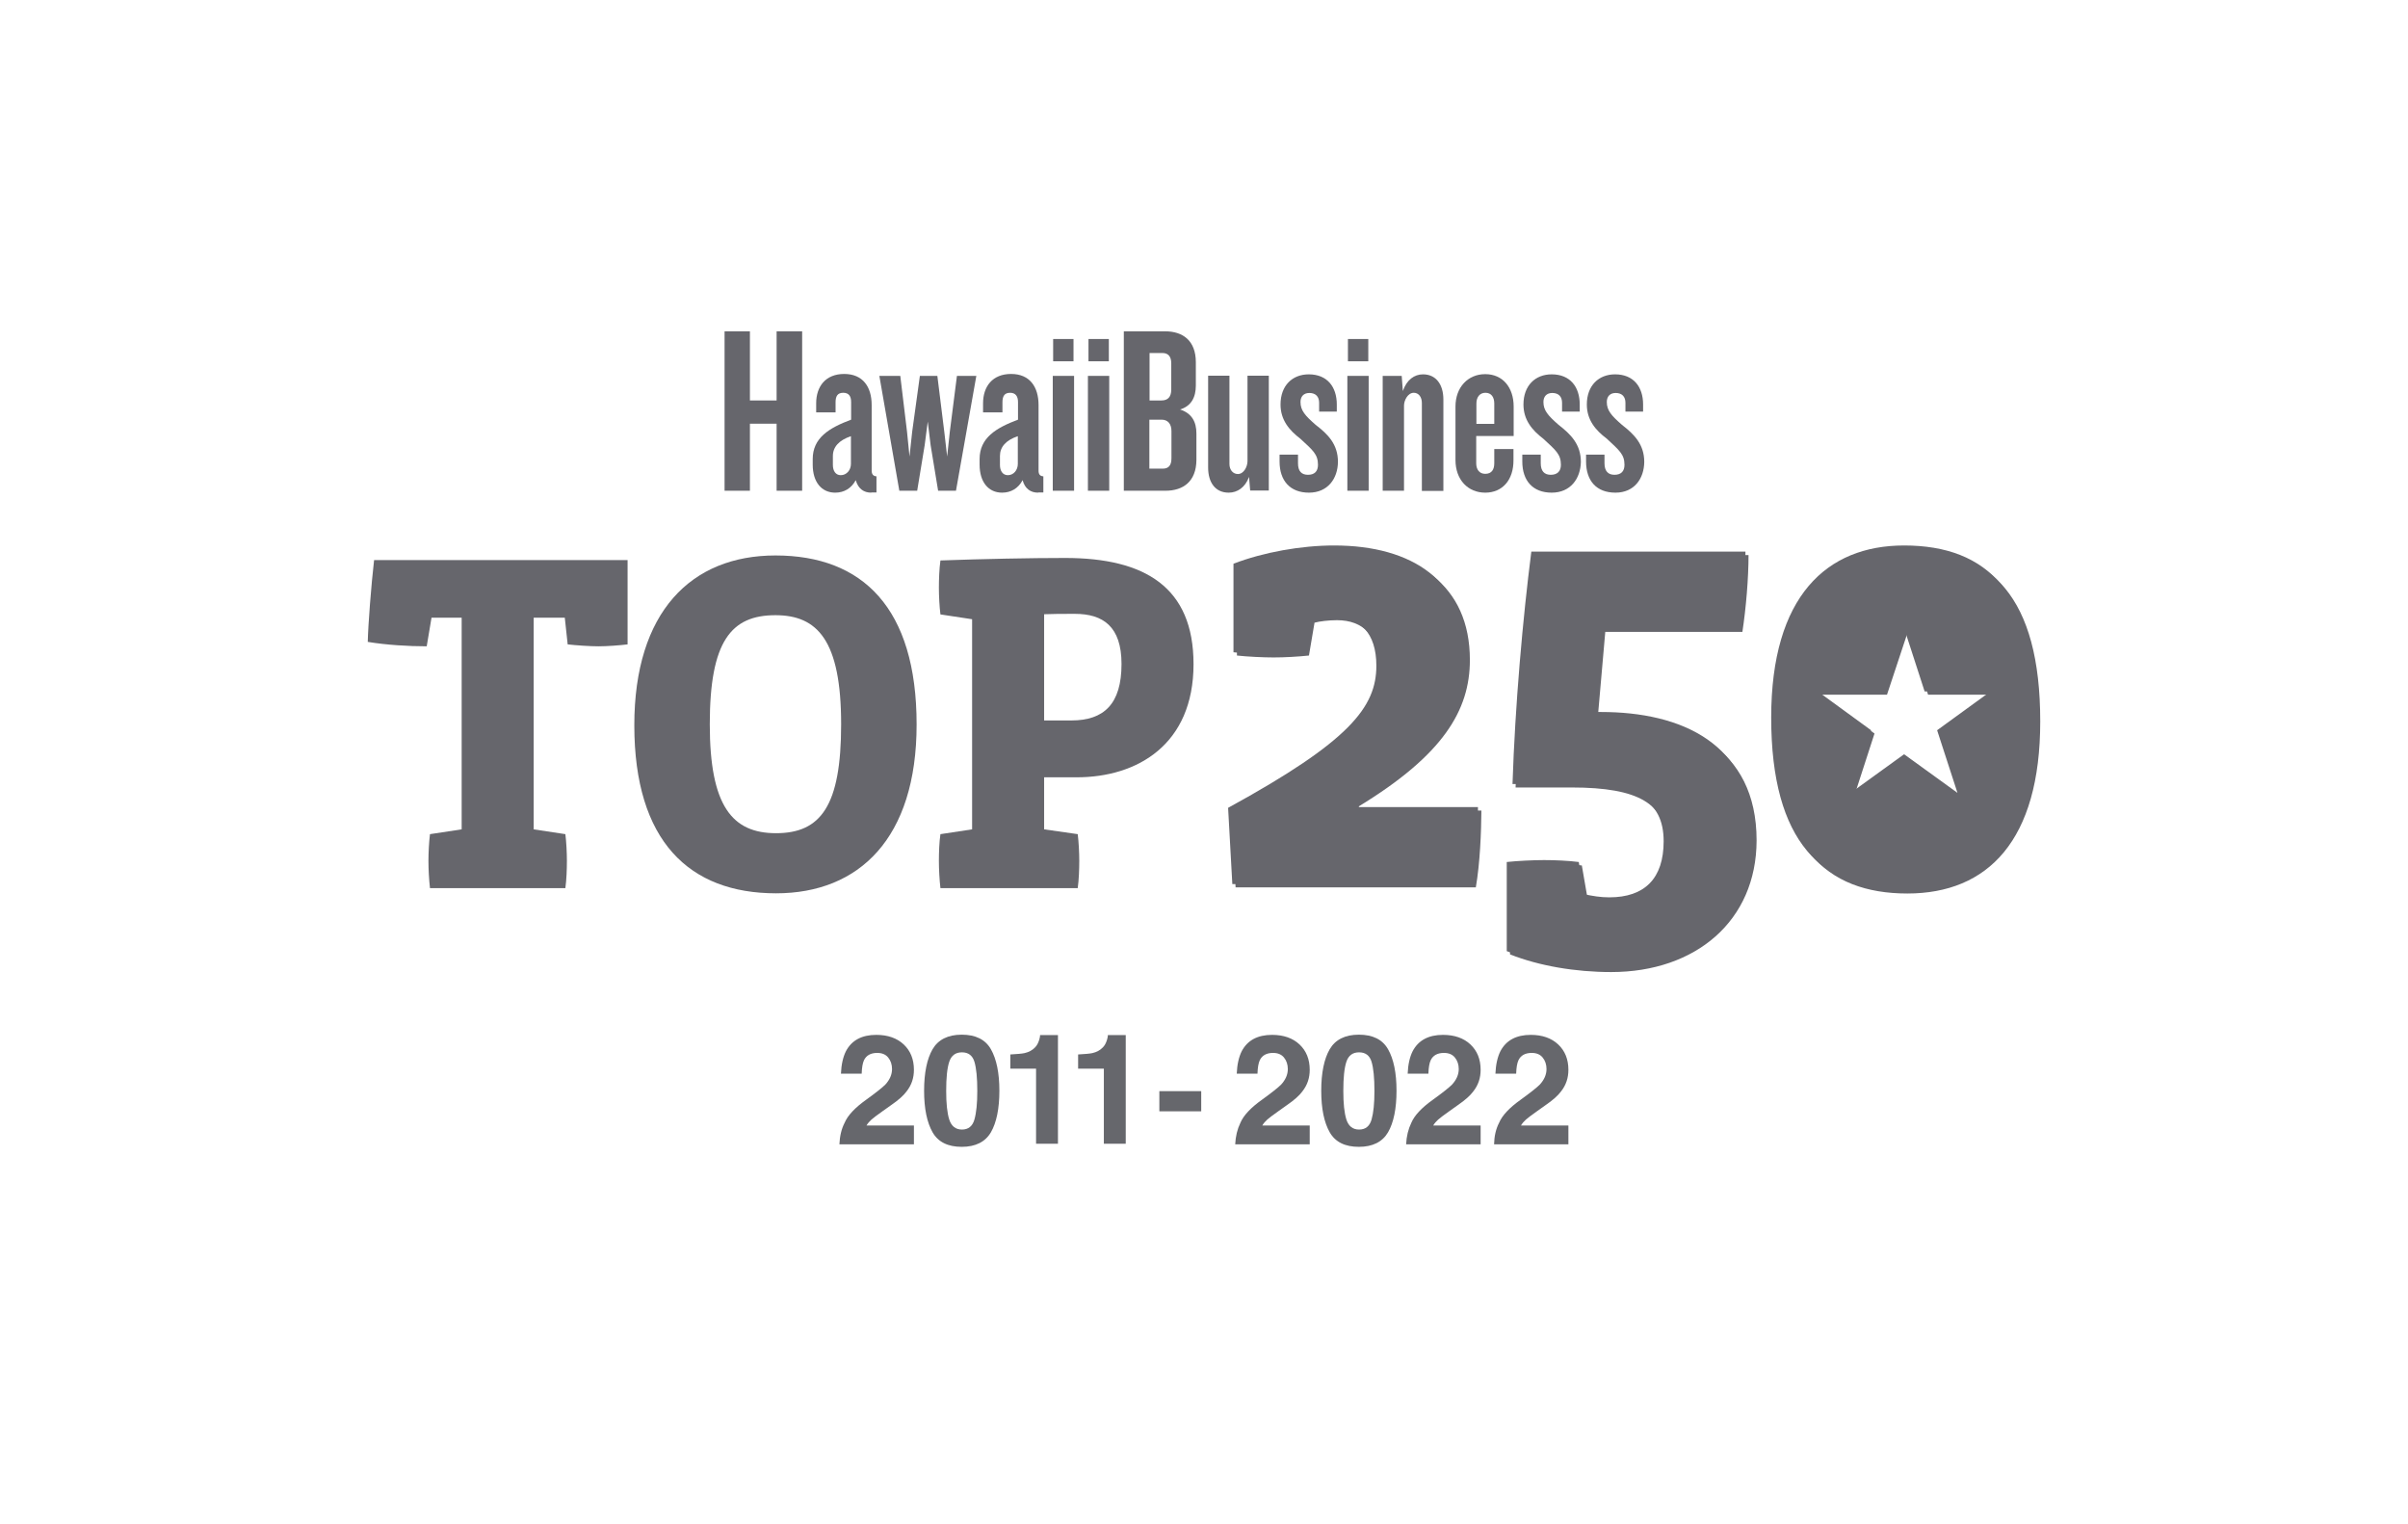
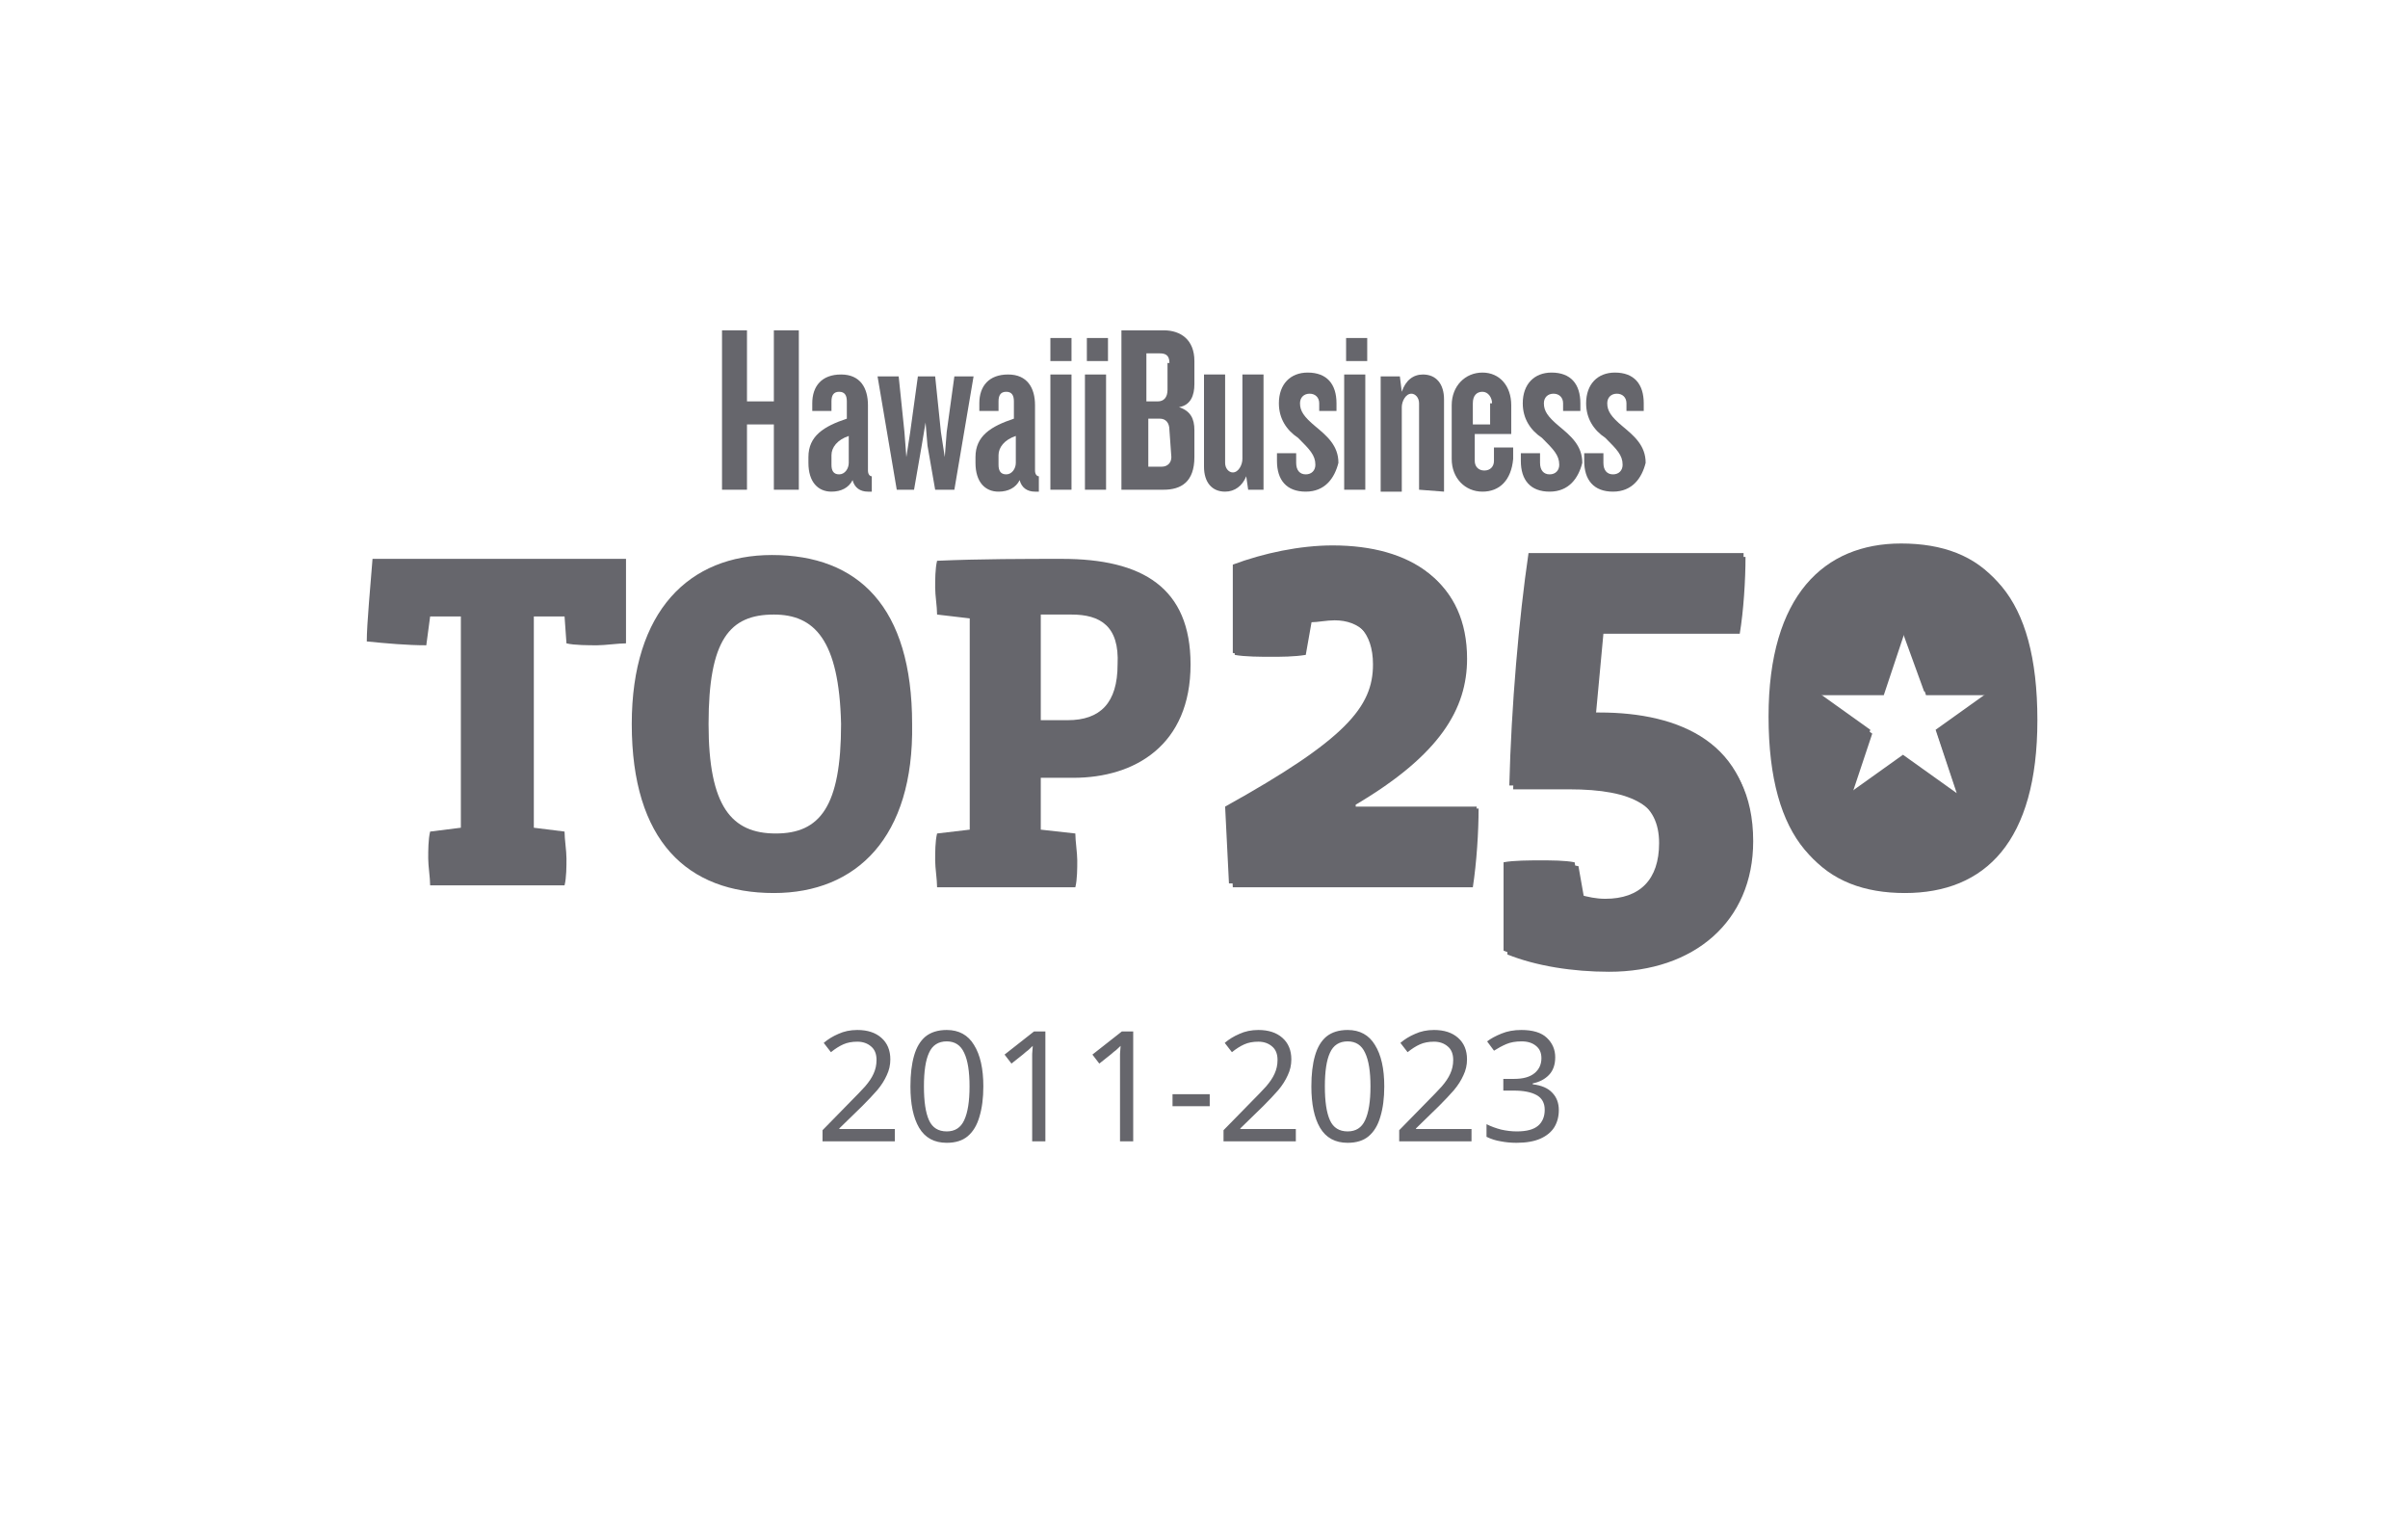
- <svg xmlns="http://www.w3.org/2000/svg" version="1.1" id="Layer_1" x="0px" y="0px" viewBox="0 0 125.39 79.3" style="enable-background:new 0 0 125.39 79.3;" xml:space="preserve">
+ <svg xmlns="http://www.w3.org/2000/svg" version="1.1" id="Layer_1" x="0px" y="0px" viewBox="0 0 125.4 79.3" style="enable-background:new 0 0 125.4 79.3;" xml:space="preserve">
  <style type="text/css">
	.st0{fill:#66666C;}
- 	.st1{fill:#8A221D;}
- 	.st2{fill:#AEAFB1;}
- 	.st3{fill:#66676C;}
+ 	.st1{font-family:'Avenir-Black';}
+ 	.st2{font-size:8px;}
</style>
  <g>
    <g>
-       <path class="st0" d="M76.85,46.2H64.34l-0.22-3.97c6.32-3.46,7.72-5.24,7.72-7.4c0-1.72-0.86-2.54-2.22-2.54    c-0.44,0-0.92,0.06-1.17,0.13l-0.29,1.71c-0.57,0.06-1.27,0.1-1.84,0.1c-0.54,0-1.37-0.04-1.91-0.1v-4.6    c1.55-0.6,3.52-0.95,5.24-0.95c4.1,0,6.89,1.87,6.89,5.78c0,2.63-1.4,4.95-5.78,7.62v0.22h6.38    C77.13,43.34,77.07,44.93,76.85,46.2L76.85,46.2z" />
-       <path class="st0" d="M83.9,50.61c-1.87,0-3.75-0.32-5.27-0.92v-4.63c0.54-0.06,1.39-0.1,1.93-0.1c0.57,0,1.27,0.03,1.81,0.1    l0.29,1.68c0.44,0.09,0.83,0.16,1.3,0.16c1.84,0,2.83-0.98,2.83-2.92c0-2.13-1.46-2.98-4.95-2.98h-2.92    c0.13-4.07,0.54-8.67,0.99-12.1h11.14c0,1.21-0.13,2.76-0.32,4h-7.14l-0.38,4.35h0.32c4.16,0,7.94,1.62,7.94,6.51    C91.46,47.95,88.29,50.61,83.9,50.61L83.9,50.61z" />
-       <path class="st0" d="M98.26,36.17h-3.43l2.78,2.02l-1.06,3.27l2.78-2.02l2.78,2.02l-1.06-3.27l2.78-2.02h-3.43l-1.06-3.26    L98.26,36.17L98.26,36.17z M99.32,46.52c-4.25,0-6.92-2.48-6.92-8.99c0-6.32,2.89-8.96,6.92-8.96c4.35,0,6.92,2.51,6.92,8.99    C106.24,43.76,103.51,46.52,99.32,46.52L99.32,46.52z" />
-       <path class="st0" d="M32.68,33.55c-0.41,0.05-1.06,0.1-1.52,0.1c-0.43,0-1.17-0.05-1.6-0.1l-0.15-1.39h-1.62v11.02l1.65,0.25    c0.05,0.4,0.08,0.96,0.08,1.39c0,0.43-0.02,0.99-0.08,1.42h-7.05c-0.05-0.43-0.08-0.99-0.08-1.42c0-0.43,0.03-0.99,0.08-1.39    l1.65-0.25V32.16h-1.57l-0.25,1.49c-0.96,0-2.1-0.07-3.07-0.23c0.02-0.89,0.18-2.96,0.33-4.26h13.2V33.55L32.68,33.55z" />
-       <path class="st0" d="M40.38,32.03c-2.3,0-3.42,1.34-3.42,5.68c0,4.26,1.17,5.67,3.45,5.67c2.33,0,3.39-1.42,3.39-5.67    C43.8,33.33,42.56,32.03,40.38,32.03L40.38,32.03z M40.41,46.51c-4.51,0-7.38-2.71-7.38-8.75c0-5.9,2.96-8.84,7.35-8.84    c4.54,0,7.35,2.74,7.35,8.8C47.73,43.64,44.74,46.51,40.41,46.51L40.41,46.51z" />
-       <path class="st0" d="M55.97,31.96c-0.63,0-1.17,0-1.6,0.02v5.53h1.42c1.7,0,2.61-0.86,2.61-2.94    C58.4,32.62,57.44,31.96,55.97,31.96L55.97,31.96z M56.07,40.47h-1.7v2.71l1.75,0.25c0.05,0.4,0.08,0.96,0.08,1.39    c0,0.43-0.02,0.99-0.08,1.42h-7.15c-0.05-0.43-0.08-0.99-0.08-1.42c0-0.43,0.02-0.99,0.08-1.39l1.65-0.25V32.24l-1.65-0.25    c-0.05-0.4-0.08-0.96-0.08-1.39c0-0.43,0.02-0.99,0.08-1.42c2.23-0.08,4.71-0.13,6.49-0.13c4.16,0,6.69,1.52,6.69,5.53    C62.15,38.75,59.24,40.47,56.07,40.47L56.07,40.47z" />
-       <path class="st0" d="M76.68,46.03H64.17l-0.22-3.97c6.32-3.46,7.72-5.24,7.72-7.4c0-1.71-0.86-2.54-2.22-2.54    c-0.44,0-0.92,0.06-1.18,0.13l-0.29,1.71c-0.57,0.06-1.27,0.1-1.84,0.1c-0.54,0-1.36-0.03-1.91-0.1v-4.61    c1.56-0.6,3.53-0.95,5.24-0.95c4.1,0,6.89,1.88,6.89,5.78c0,2.63-1.4,4.96-5.78,7.62v0.22h6.38    C76.97,43.17,76.9,44.76,76.68,46.03L76.68,46.03z" />
-       <path class="st0" d="M83.73,50.44c-1.87,0-3.75-0.32-5.27-0.92v-4.64c0.54-0.06,1.4-0.1,1.94-0.1c0.57,0,1.27,0.03,1.81,0.1    l0.29,1.68c0.44,0.09,0.83,0.16,1.3,0.16c1.84,0,2.83-0.98,2.83-2.92c0-2.13-1.46-2.98-4.95-2.98h-2.92    c0.13-4.07,0.54-8.67,0.98-12.1h11.15c0,1.21-0.13,2.76-0.32,4h-7.14l-0.38,4.35h0.32c4.16,0,7.94,1.62,7.94,6.51    C91.29,47.78,88.12,50.44,83.73,50.44L83.73,50.44z" />
-       <path class="st0" d="M98.09,36h-3.43l2.77,2.02l-1.06,3.26l2.78-2.01l2.78,2.01l-1.06-3.26l2.78-2.02h-3.43l-1.06-3.27L98.09,36    L98.09,36z M99.15,46.35c-4.25,0-6.92-2.48-6.92-8.99c0-6.32,2.89-8.96,6.92-8.96c4.35,0,6.92,2.51,6.92,8.99    C106.07,43.59,103.34,46.35,99.15,46.35L99.15,46.35z" />
-       <polygon class="st0" points="40.44,25.55 40.44,22.06 39.05,22.06 39.05,25.55 37.73,25.55 37.73,17.25 39.05,17.25 39.05,20.85     40.44,20.85 40.44,17.25 41.77,17.25 41.77,25.55 40.44,25.55   " />
-       <path class="st0" d="M44.31,22.71c-0.62,0.21-0.94,0.56-0.94,1.03v0.47c0,0.3,0.14,0.53,0.41,0.53c0.3,0,0.53-0.26,0.53-0.59    V22.71L44.31,22.71z M45.37,25.65c-0.39,0-0.68-0.2-0.81-0.65c-0.23,0.43-0.61,0.65-1.07,0.65c-0.7,0-1.17-0.54-1.17-1.46V23.9    c0-1.1,0.85-1.62,2-2.05v-0.92c0-0.3-0.12-0.48-0.41-0.48c-0.3,0-0.4,0.18-0.4,0.5v0.52h-1.01v-0.47c0-0.88,0.49-1.53,1.46-1.53    c0.97,0,1.43,0.67,1.43,1.62v3.41c0,0.19,0.08,0.29,0.25,0.3v0.84H45.37L45.37,25.65z" />
-       <polygon class="st0" points="49.78,25.55 48.85,25.55 48.46,23.18 48.31,21.95 48.15,23.18 47.76,25.55 46.83,25.55 45.79,19.57     46.88,19.57 47.23,22.47 47.36,23.77 47.5,22.47 47.9,19.57 48.81,19.57 49.17,22.47 49.32,23.77 49.46,22.47 49.83,19.57     50.84,19.57 49.78,25.55   " />
-       <path class="st0" d="M53,22.71c-0.62,0.21-0.93,0.56-0.93,1.03v0.47c0,0.3,0.14,0.53,0.41,0.53c0.3,0,0.52-0.26,0.52-0.59V22.71    L53,22.71z M54.06,25.65c-0.39,0-0.69-0.2-0.81-0.65c-0.23,0.43-0.61,0.65-1.07,0.65c-0.7,0-1.17-0.54-1.17-1.46V23.9    c0-1.1,0.85-1.62,2-2.05v-0.92c0-0.3-0.13-0.48-0.41-0.48c-0.3,0-0.4,0.18-0.4,0.5v0.52h-1.01v-0.47c0-0.88,0.49-1.53,1.46-1.53    c0.97,0,1.43,0.67,1.43,1.62v3.41c0,0.19,0.07,0.29,0.25,0.3v0.84H54.06L54.06,25.65z" />
-       <path class="st0" d="M54.84,18.81v-1.16h1.06v1.16H54.84L54.84,18.81z M54.82,25.55v-5.98h1.11v5.98H54.82L54.82,25.55z" />
-       <path class="st0" d="M56.68,18.81v-1.16h1.06v1.16H56.68L56.68,18.81z M56.65,25.55v-5.98h1.11v5.98H56.65L56.65,25.55z" />
-       <path class="st0" d="M61,22.44c0-0.37-0.19-0.59-0.51-0.59h-0.64v2.55h0.7c0.31,0,0.45-0.18,0.45-0.54V22.44L61,22.44z     M60.99,18.92c0-0.35-0.15-0.54-0.46-0.54h-0.67v2.47h0.62c0.33,0,0.51-0.18,0.51-0.57V18.92L60.99,18.92z M60.69,25.55h-2.17    v-8.3h2.15c0.92,0,1.6,0.48,1.6,1.61v1.21c0,0.62-0.24,1.07-0.82,1.25c0.61,0.2,0.85,0.64,0.85,1.25v1.38    C62.29,25.08,61.6,25.55,60.69,25.55L60.69,25.55z" />
-       <path class="st0" d="M65.1,25.55l-0.06-0.72c-0.2,0.55-0.61,0.82-1.06,0.82c-0.69,0-1.07-0.52-1.07-1.31v-4.78h1.11v4.6    c0,0.31,0.19,0.52,0.44,0.52c0.31,0,0.5-0.39,0.5-0.67v-4.45h1.11v5.98H65.1L65.1,25.55z" />
-       <path class="st0" d="M68.16,25.65c-0.98,0-1.53-0.62-1.53-1.62v-0.36h0.96v0.45c0,0.41,0.18,0.6,0.52,0.6    c0.34,0,0.52-0.18,0.52-0.52c0-0.55-0.27-0.76-0.92-1.36c-0.58-0.44-1.03-0.98-1.03-1.78c0-0.99,0.62-1.57,1.47-1.57    c0.96,0,1.46,0.65,1.46,1.57v0.37h-0.92v-0.46c0-0.31-0.17-0.51-0.51-0.51c-0.3,0-0.46,0.19-0.46,0.47c0,0.44,0.24,0.71,0.79,1.19    c0.64,0.49,1.16,1.01,1.16,1.93C69.66,24.92,69.14,25.65,68.16,25.65L68.16,25.65z" />
-       <path class="st0" d="M70.19,18.81v-1.16h1.06v1.16H70.19L70.19,18.81z M70.16,25.55v-5.98h1.11v5.98H70.16L70.16,25.55z" />
-       <path class="st0" d="M74.04,25.55v-4.57c0-0.31-0.17-0.53-0.42-0.53c-0.31,0-0.51,0.39-0.51,0.67v4.43H72v-5.98h0.99l0.06,0.79    c0.2-0.59,0.6-0.87,1.05-0.87c0.67,0,1.06,0.52,1.06,1.31v4.76H74.04L74.04,25.55z" />
-       <path class="st0" d="M77.81,21.01c0-0.33-0.15-0.56-0.46-0.56c-0.3,0-0.47,0.23-0.47,0.56v1.06h0.93V21.01L77.81,21.01z     M77.34,25.65c-0.9,0-1.55-0.67-1.55-1.7v-2.78c0-1.01,0.65-1.69,1.55-1.69c0.91,0,1.48,0.69,1.48,1.69v1.53h-1.95v1.42    c0,0.32,0.16,0.55,0.47,0.55c0.34,0,0.47-0.23,0.47-0.55v-0.74h1v0.57C78.82,24.98,78.24,25.65,77.34,25.65L77.34,25.65z" />
-       <path class="st0" d="M80.8,25.65c-0.98,0-1.53-0.62-1.53-1.62v-0.36h0.96v0.45c0,0.41,0.19,0.6,0.52,0.6    c0.34,0,0.53-0.18,0.53-0.52c0-0.55-0.27-0.76-0.92-1.36c-0.58-0.44-1.03-0.98-1.03-1.78c0-0.99,0.62-1.57,1.47-1.57    c0.96,0,1.46,0.65,1.46,1.57v0.37h-0.92v-0.46c0-0.31-0.17-0.51-0.51-0.51c-0.3,0-0.46,0.19-0.46,0.47c0,0.44,0.24,0.71,0.79,1.19    c0.63,0.49,1.16,1.01,1.16,1.93C82.3,24.92,81.78,25.65,80.8,25.65L80.8,25.65z" />
-       <path class="st0" d="M84.12,25.65c-0.99,0-1.53-0.62-1.53-1.62v-0.36h0.96v0.45c0,0.41,0.19,0.6,0.52,0.6    c0.34,0,0.52-0.18,0.52-0.52c0-0.55-0.28-0.76-0.92-1.36c-0.59-0.44-1.04-0.98-1.04-1.78c0-0.99,0.62-1.57,1.47-1.57    c0.96,0,1.46,0.65,1.46,1.57v0.37h-0.92v-0.46c0-0.31-0.17-0.51-0.51-0.51c-0.3,0-0.46,0.19-0.46,0.47c0,0.44,0.24,0.71,0.79,1.19    c0.63,0.49,1.16,1.01,1.16,1.93C85.61,24.92,85.1,25.65,84.12,25.65L84.12,25.65z" />
+       <path class="st0" d="M76.7,46.2H64.2l-0.2-4c6.3-3.5,7.7-5.2,7.7-7.4c0-1.7-0.9-2.5-2.2-2.5c-0.4,0-0.9,0.1-1.2,0.1L68,34.1    c-0.6,0.1-1.3,0.1-1.8,0.1c-0.5,0-1.4,0-1.9-0.1v-4.6c1.6-0.6,3.5-1,5.2-1c4.1,0,6.9,1.9,6.9,5.8c0,2.6-1.4,5-5.8,7.6v0.2H77    C77,43.3,76.9,44.9,76.7,46.2L76.7,46.2z" />
+       <path class="st0" d="M83.8,50.6c-1.9,0-3.8-0.3-5.3-0.9v-4.6C79,45,79.9,45,80.4,45c0.6,0,1.3,0,1.8,0.1l0.3,1.7    c0.4,0.1,0.8,0.2,1.3,0.2c1.8,0,2.8-1,2.8-2.9c0-2.1-1.5-3-4.9-3h-2.9c0.1-4.1,0.5-8.7,1-12.1h11.1c0,1.2-0.1,2.8-0.3,4h-7.1    l-0.4,4.3h0.3c4.2,0,7.9,1.6,7.9,6.5C91.3,48,88.2,50.6,83.8,50.6L83.8,50.6z" />
+       <path class="st0" d="M98.1,36.2h-3.4l2.8,2l-1.1,3.3l2.8-2l2.8,2l-1.1-3.3l2.8-2h-3.4l-1.1-3.3L98.1,36.2L98.1,36.2z M99.2,46.5    c-4.2,0-6.9-2.5-6.9-9c0-6.3,2.9-9,6.9-9c4.3,0,6.9,2.5,6.9,9C106.1,43.8,103.4,46.5,99.2,46.5L99.2,46.5z" />
+       <path class="st0" d="M32.6,33.5c-0.4,0-1.1,0.1-1.5,0.1c-0.4,0-1.2,0-1.6-0.1l-0.1-1.4h-1.6v11l1.6,0.2c0,0.4,0.1,1,0.1,1.4    s0,1-0.1,1.4h-7c0-0.4-0.1-1-0.1-1.4c0-0.4,0-1,0.1-1.4l1.6-0.2v-11h-1.6l-0.2,1.5c-1,0-2.1-0.1-3.1-0.2c0-0.9,0.2-3,0.3-4.3h13.2    V33.5L32.6,33.5z" />
+       <path class="st0" d="M40.3,32c-2.3,0-3.4,1.3-3.4,5.7c0,4.3,1.2,5.7,3.5,5.7c2.3,0,3.4-1.4,3.4-5.7C43.7,33.3,42.4,32,40.3,32    L40.3,32z M40.3,46.5c-4.5,0-7.4-2.7-7.4-8.8c0-5.9,3-8.8,7.3-8.8c4.5,0,7.3,2.7,7.3,8.8C47.6,43.6,44.6,46.5,40.3,46.5L40.3,46.5    z" />
+       <path class="st0" d="M55.8,32c-0.6,0-1.2,0-1.6,0v5.5h1.4c1.7,0,2.6-0.9,2.6-2.9C58.3,32.6,57.3,32,55.8,32L55.8,32z M55.9,40.5    h-1.7v2.7l1.8,0.2c0,0.4,0.1,1,0.1,1.4s0,1-0.1,1.4h-7.2c0-0.4-0.1-1-0.1-1.4c0-0.4,0-1,0.1-1.4l1.7-0.2V32.2L48.8,32    c0-0.4-0.1-1-0.1-1.4s0-1,0.1-1.4c2.2-0.1,4.7-0.1,6.5-0.1c4.2,0,6.7,1.5,6.7,5.5C62,38.8,59.1,40.5,55.9,40.5L55.9,40.5z" />
+       <path class="st0" d="M76.6,46H64l-0.2-4c6.3-3.5,7.7-5.2,7.7-7.4c0-1.7-0.9-2.5-2.2-2.5c-0.4,0-0.9,0.1-1.2,0.1L67.9,34    c-0.6,0.1-1.3,0.1-1.8,0.1c-0.5,0-1.4,0-1.9-0.1v-4.6c1.6-0.6,3.5-1,5.2-1c4.1,0,6.9,1.9,6.9,5.8c0,2.6-1.4,5-5.8,7.6V42h6.4    C76.8,43.2,76.8,44.8,76.6,46L76.6,46z" />
+       <path class="st0" d="M83.6,50.4c-1.9,0-3.8-0.3-5.3-0.9v-4.6c0.5-0.1,1.4-0.1,1.9-0.1c0.6,0,1.3,0,1.8,0.1l0.3,1.7    c0.4,0.1,0.8,0.2,1.3,0.2c1.8,0,2.8-1,2.8-2.9c0-2.1-1.5-3-4.9-3h-2.9c0.1-4.1,0.5-8.7,1-12.1h11.2c0,1.2-0.1,2.8-0.3,4h-7.1    l-0.4,4.3h0.3c4.2,0,7.9,1.6,7.9,6.5C91.2,47.8,88,50.4,83.6,50.4L83.6,50.4z" />
+       <path class="st0" d="M98,36h-3.4l2.8,2l-1.1,3.3l2.8-2l2.8,2l-1.1-3.3l2.8-2h-3.4L99,32.7L98,36L98,36z M99,46.3    c-4.2,0-6.9-2.5-6.9-9c0-6.3,2.9-9,6.9-9c4.3,0,6.9,2.5,6.9,9C105.9,43.6,103.2,46.3,99,46.3L99,46.3z" />
+       <polygon class="st0" points="40.3,25.5 40.3,22.1 38.9,22.1 38.9,25.5 37.6,25.5 37.6,17.2 38.9,17.2 38.9,20.9 40.3,20.9     40.3,17.2 41.6,17.2 41.6,25.5   " />
+       <path class="st0" d="M44.2,22.7c-0.6,0.2-0.9,0.6-0.9,1v0.5c0,0.3,0.1,0.5,0.4,0.5c0.3,0,0.5-0.3,0.5-0.6V22.7L44.2,22.7z     M45.2,25.6c-0.4,0-0.7-0.2-0.8-0.6c-0.2,0.4-0.6,0.6-1.1,0.6c-0.7,0-1.2-0.5-1.2-1.5v-0.3c0-1.1,0.8-1.6,2-2v-0.9    c0-0.3-0.1-0.5-0.4-0.5c-0.3,0-0.4,0.2-0.4,0.5v0.5h-1V21c0-0.9,0.5-1.5,1.5-1.5c1,0,1.4,0.7,1.4,1.6v3.4c0,0.2,0.1,0.3,0.2,0.3    v0.8L45.2,25.6L45.2,25.6z" />
+       <polygon class="st0" points="49.7,25.5 48.7,25.5 48.3,23.2 48.2,22 48,23.2 47.6,25.5 46.7,25.5 45.7,19.6 46.8,19.6 47.1,22.5     47.2,23.8 47.4,22.5 47.8,19.6 48.7,19.6 49,22.5 49.2,23.8 49.3,22.5 49.7,19.6 50.7,19.6   " />
+       <path class="st0" d="M52.9,22.7c-0.6,0.2-0.9,0.6-0.9,1v0.5c0,0.3,0.1,0.5,0.4,0.5c0.3,0,0.5-0.3,0.5-0.6V22.7L52.9,22.7z     M53.9,25.6c-0.4,0-0.7-0.2-0.8-0.6c-0.2,0.4-0.6,0.6-1.1,0.6c-0.7,0-1.2-0.5-1.2-1.5v-0.3c0-1.1,0.8-1.6,2-2v-0.9    c0-0.3-0.1-0.5-0.4-0.5c-0.3,0-0.4,0.2-0.4,0.5v0.5h-1V21c0-0.9,0.5-1.5,1.5-1.5c1,0,1.4,0.7,1.4,1.6v3.4c0,0.2,0.1,0.3,0.2,0.3    v0.8L53.9,25.6L53.9,25.6z" />
+       <path class="st0" d="M54.7,18.8v-1.2h1.1v1.2H54.7L54.7,18.8z M54.7,25.5v-6h1.1v6H54.7L54.7,25.5z" />
+       <path class="st0" d="M56.6,18.8v-1.2h1.1v1.2H56.6L56.6,18.8z M56.5,25.5v-6h1.1v6H56.5L56.5,25.5z" />
+       <path class="st0" d="M60.9,22.4c0-0.4-0.2-0.6-0.5-0.6h-0.6v2.5h0.7c0.3,0,0.5-0.2,0.5-0.5L60.9,22.4L60.9,22.4z M60.9,18.9    c0-0.4-0.2-0.5-0.5-0.5h-0.7v2.5h0.6c0.3,0,0.5-0.2,0.5-0.6V18.9L60.9,18.9z M60.6,25.5h-2.2v-8.3h2.2c0.9,0,1.6,0.5,1.6,1.6v1.2    c0,0.6-0.2,1.1-0.8,1.2c0.6,0.2,0.8,0.6,0.8,1.2v1.4C62.2,25.1,61.5,25.5,60.6,25.5L60.6,25.5z" />
+       <path class="st0" d="M65,25.5l-0.1-0.7c-0.2,0.5-0.6,0.8-1.1,0.8c-0.7,0-1.1-0.5-1.1-1.3v-4.8h1.1v4.6c0,0.3,0.2,0.5,0.4,0.5    c0.3,0,0.5-0.4,0.5-0.7v-4.4h1.1v6L65,25.5L65,25.5z" />
+       <path class="st0" d="M68,25.6c-1,0-1.5-0.6-1.5-1.6v-0.4h1v0.5c0,0.4,0.2,0.6,0.5,0.6s0.5-0.2,0.5-0.5c0-0.5-0.3-0.8-0.9-1.4    c-0.6-0.4-1-1-1-1.8c0-1,0.6-1.6,1.5-1.6c1,0,1.5,0.6,1.5,1.6v0.4h-0.9V21c0-0.3-0.2-0.5-0.5-0.5c-0.3,0-0.5,0.2-0.5,0.5    c0,0.4,0.2,0.7,0.8,1.2c0.6,0.5,1.2,1,1.2,1.9C69.5,24.9,69,25.6,68,25.6L68,25.6z" />
+       <path class="st0" d="M70.1,18.8v-1.2h1.1v1.2H70.1L70.1,18.8z M70,25.5v-6h1.1v6H70L70,25.5z" />
+       <path class="st0" d="M73.9,25.5V21c0-0.3-0.2-0.5-0.4-0.5c-0.3,0-0.5,0.4-0.5,0.7v4.4h-1.1v-6h1l0.1,0.8c0.2-0.6,0.6-0.9,1.1-0.9    c0.7,0,1.1,0.5,1.1,1.3v4.8L73.9,25.5L73.9,25.5z" />
+       <path class="st0" d="M77.7,21c0-0.3-0.2-0.6-0.5-0.6c-0.3,0-0.5,0.2-0.5,0.6v1.1h0.9V21L77.7,21z M77.2,25.6    c-0.9,0-1.6-0.7-1.6-1.7v-2.8c0-1,0.7-1.7,1.6-1.7c0.9,0,1.5,0.7,1.5,1.7v1.5h-1.9v1.4c0,0.3,0.2,0.5,0.5,0.5    c0.3,0,0.5-0.2,0.5-0.5v-0.7h1v0.6C78.7,25,78.1,25.6,77.2,25.6L77.2,25.6z" />
+       <path class="st0" d="M80.7,25.6c-1,0-1.5-0.6-1.5-1.6v-0.4h1v0.5c0,0.4,0.2,0.6,0.5,0.6c0.3,0,0.5-0.2,0.5-0.5    c0-0.5-0.3-0.8-0.9-1.4c-0.6-0.4-1-1-1-1.8c0-1,0.6-1.6,1.5-1.6c1,0,1.5,0.6,1.5,1.6v0.4h-0.9V21c0-0.3-0.2-0.5-0.5-0.5    c-0.3,0-0.5,0.2-0.5,0.5c0,0.4,0.2,0.7,0.8,1.2c0.6,0.5,1.2,1,1.2,1.9C82.2,24.9,81.7,25.6,80.7,25.6L80.7,25.6z" />
+       <path class="st0" d="M84,25.6c-1,0-1.5-0.6-1.5-1.6v-0.4h1v0.5c0,0.4,0.2,0.6,0.5,0.6c0.3,0,0.5-0.2,0.5-0.5    c0-0.5-0.3-0.8-0.9-1.4c-0.6-0.4-1-1-1-1.8c0-1,0.6-1.6,1.5-1.6c1,0,1.5,0.6,1.5,1.6v0.4h-0.9V21c0-0.3-0.2-0.5-0.5-0.5    c-0.3,0-0.5,0.2-0.5,0.5c0,0.4,0.2,0.7,0.8,1.2c0.6,0.5,1.2,1,1.2,1.9C85.5,24.9,85,25.6,84,25.6L84,25.6z" />
    </g>
  </g>
-   <g>
-     <path class="st3" d="M43.98,58.46c0.16-0.38,0.53-0.78,1.12-1.2c0.51-0.37,0.84-0.63,1-0.79c0.23-0.25,0.35-0.52,0.35-0.81   c0-0.24-0.07-0.44-0.2-0.6s-0.32-0.24-0.57-0.24c-0.34,0-0.57,0.13-0.69,0.38c-0.07,0.15-0.11,0.38-0.12,0.7h-1.08   c0.02-0.48,0.11-0.87,0.26-1.17c0.3-0.57,0.83-0.85,1.58-0.85c0.6,0,1.08,0.17,1.43,0.5s0.53,0.77,0.53,1.32   c0,0.42-0.12,0.79-0.38,1.12c-0.16,0.22-0.43,0.46-0.81,0.72l-0.45,0.32c-0.28,0.2-0.47,0.34-0.57,0.43s-0.19,0.19-0.26,0.31h2.47   v0.98h-3.88C43.73,59.16,43.81,58.79,43.98,58.46z" />
-     <path class="st3" d="M51.6,54.63c0.29,0.51,0.44,1.23,0.44,2.16s-0.15,1.66-0.44,2.16s-0.8,0.76-1.52,0.76s-1.23-0.25-1.52-0.76   s-0.44-1.23-0.44-2.16s0.15-1.66,0.44-2.16s0.8-0.76,1.52-0.76S51.31,54.12,51.6,54.63z M49.43,58.29   c0.11,0.34,0.33,0.52,0.66,0.52s0.55-0.17,0.65-0.52s0.15-0.84,0.15-1.49c0-0.68-0.05-1.19-0.15-1.52s-0.32-0.49-0.65-0.49   s-0.55,0.16-0.66,0.49s-0.16,0.83-0.16,1.52C49.27,57.45,49.32,57.94,49.43,58.29z" />
-     <path class="st3" d="M52.61,55.66v-0.76c0.35-0.02,0.6-0.04,0.74-0.07c0.22-0.05,0.41-0.15,0.55-0.3c0.1-0.1,0.17-0.24,0.22-0.41   c0.03-0.1,0.04-0.18,0.04-0.23h0.93v5.66h-1.14v-3.91H52.61z" />
-     <path class="st3" d="M56.14,55.66v-0.76c0.35-0.02,0.6-0.04,0.74-0.07c0.22-0.05,0.41-0.15,0.55-0.3c0.1-0.1,0.17-0.24,0.22-0.41   c0.03-0.1,0.04-0.18,0.04-0.23h0.93v5.66h-1.14v-3.91H56.14z" />
-     <path class="st3" d="M60.37,56.81h2.18v1.05h-2.18V56.81z" />
-     <path class="st3" d="M64.59,58.46c0.16-0.38,0.53-0.78,1.12-1.2c0.51-0.37,0.84-0.63,1-0.79c0.23-0.25,0.35-0.52,0.35-0.81   c0-0.24-0.07-0.44-0.2-0.6s-0.32-0.24-0.57-0.24c-0.34,0-0.57,0.13-0.69,0.38c-0.07,0.15-0.11,0.38-0.12,0.7h-1.08   c0.02-0.48,0.11-0.87,0.26-1.17c0.3-0.57,0.83-0.85,1.58-0.85c0.6,0,1.08,0.17,1.43,0.5s0.53,0.77,0.53,1.32   c0,0.42-0.12,0.79-0.38,1.12c-0.16,0.22-0.43,0.46-0.81,0.72l-0.45,0.32c-0.28,0.2-0.47,0.34-0.57,0.43s-0.19,0.19-0.26,0.31h2.47   v0.98h-3.88C64.34,59.16,64.43,58.79,64.59,58.46z" />
-     <path class="st3" d="M72.28,54.63c0.29,0.51,0.44,1.23,0.44,2.16s-0.15,1.66-0.44,2.16s-0.8,0.76-1.52,0.76s-1.23-0.25-1.52-0.76   s-0.44-1.23-0.44-2.16s0.15-1.66,0.44-2.16s0.8-0.76,1.52-0.76S71.99,54.12,72.28,54.63z M70.11,58.29   c0.11,0.34,0.33,0.52,0.66,0.52s0.55-0.17,0.65-0.52s0.15-0.84,0.15-1.49c0-0.68-0.05-1.19-0.15-1.52s-0.32-0.49-0.65-0.49   s-0.55,0.16-0.66,0.49s-0.16,0.83-0.16,1.52C69.95,57.45,70,57.94,70.11,58.29z" />
-     <path class="st3" d="M73.49,58.46c0.16-0.38,0.53-0.78,1.12-1.2c0.51-0.37,0.84-0.63,1-0.79c0.23-0.25,0.35-0.52,0.35-0.81   c0-0.24-0.07-0.44-0.2-0.6s-0.32-0.24-0.57-0.24c-0.34,0-0.57,0.13-0.69,0.38c-0.07,0.15-0.11,0.38-0.12,0.7h-1.08   c0.02-0.48,0.11-0.87,0.26-1.17c0.3-0.57,0.83-0.85,1.58-0.85c0.6,0,1.08,0.17,1.43,0.5s0.53,0.77,0.53,1.32   c0,0.42-0.12,0.79-0.38,1.12c-0.16,0.22-0.43,0.46-0.81,0.72l-0.45,0.32c-0.28,0.2-0.47,0.34-0.57,0.43s-0.19,0.19-0.26,0.31h2.47   v0.98h-3.88C73.24,59.16,73.33,58.79,73.49,58.46z" />
-     <path class="st3" d="M78.06,58.46c0.16-0.38,0.53-0.78,1.12-1.2c0.51-0.37,0.84-0.63,1-0.79c0.23-0.25,0.35-0.52,0.35-0.81   c0-0.24-0.07-0.44-0.2-0.6s-0.32-0.24-0.57-0.24c-0.34,0-0.57,0.13-0.69,0.38c-0.07,0.15-0.11,0.38-0.12,0.7h-1.08   c0.02-0.48,0.11-0.87,0.26-1.17c0.3-0.57,0.83-0.85,1.58-0.85c0.6,0,1.08,0.17,1.43,0.5s0.53,0.77,0.53,1.32   c0,0.42-0.12,0.79-0.38,1.12c-0.16,0.22-0.43,0.46-0.81,0.72l-0.45,0.32c-0.28,0.2-0.47,0.34-0.57,0.43s-0.19,0.19-0.26,0.31h2.47   v0.98H77.8C77.81,59.16,77.89,58.79,78.06,58.46z" />
-   </g>
+   <text transform="matrix(1 0 0 1 42.4434 59.4281)" class="st0 st1 st2">2011-2023</text>
</svg>
